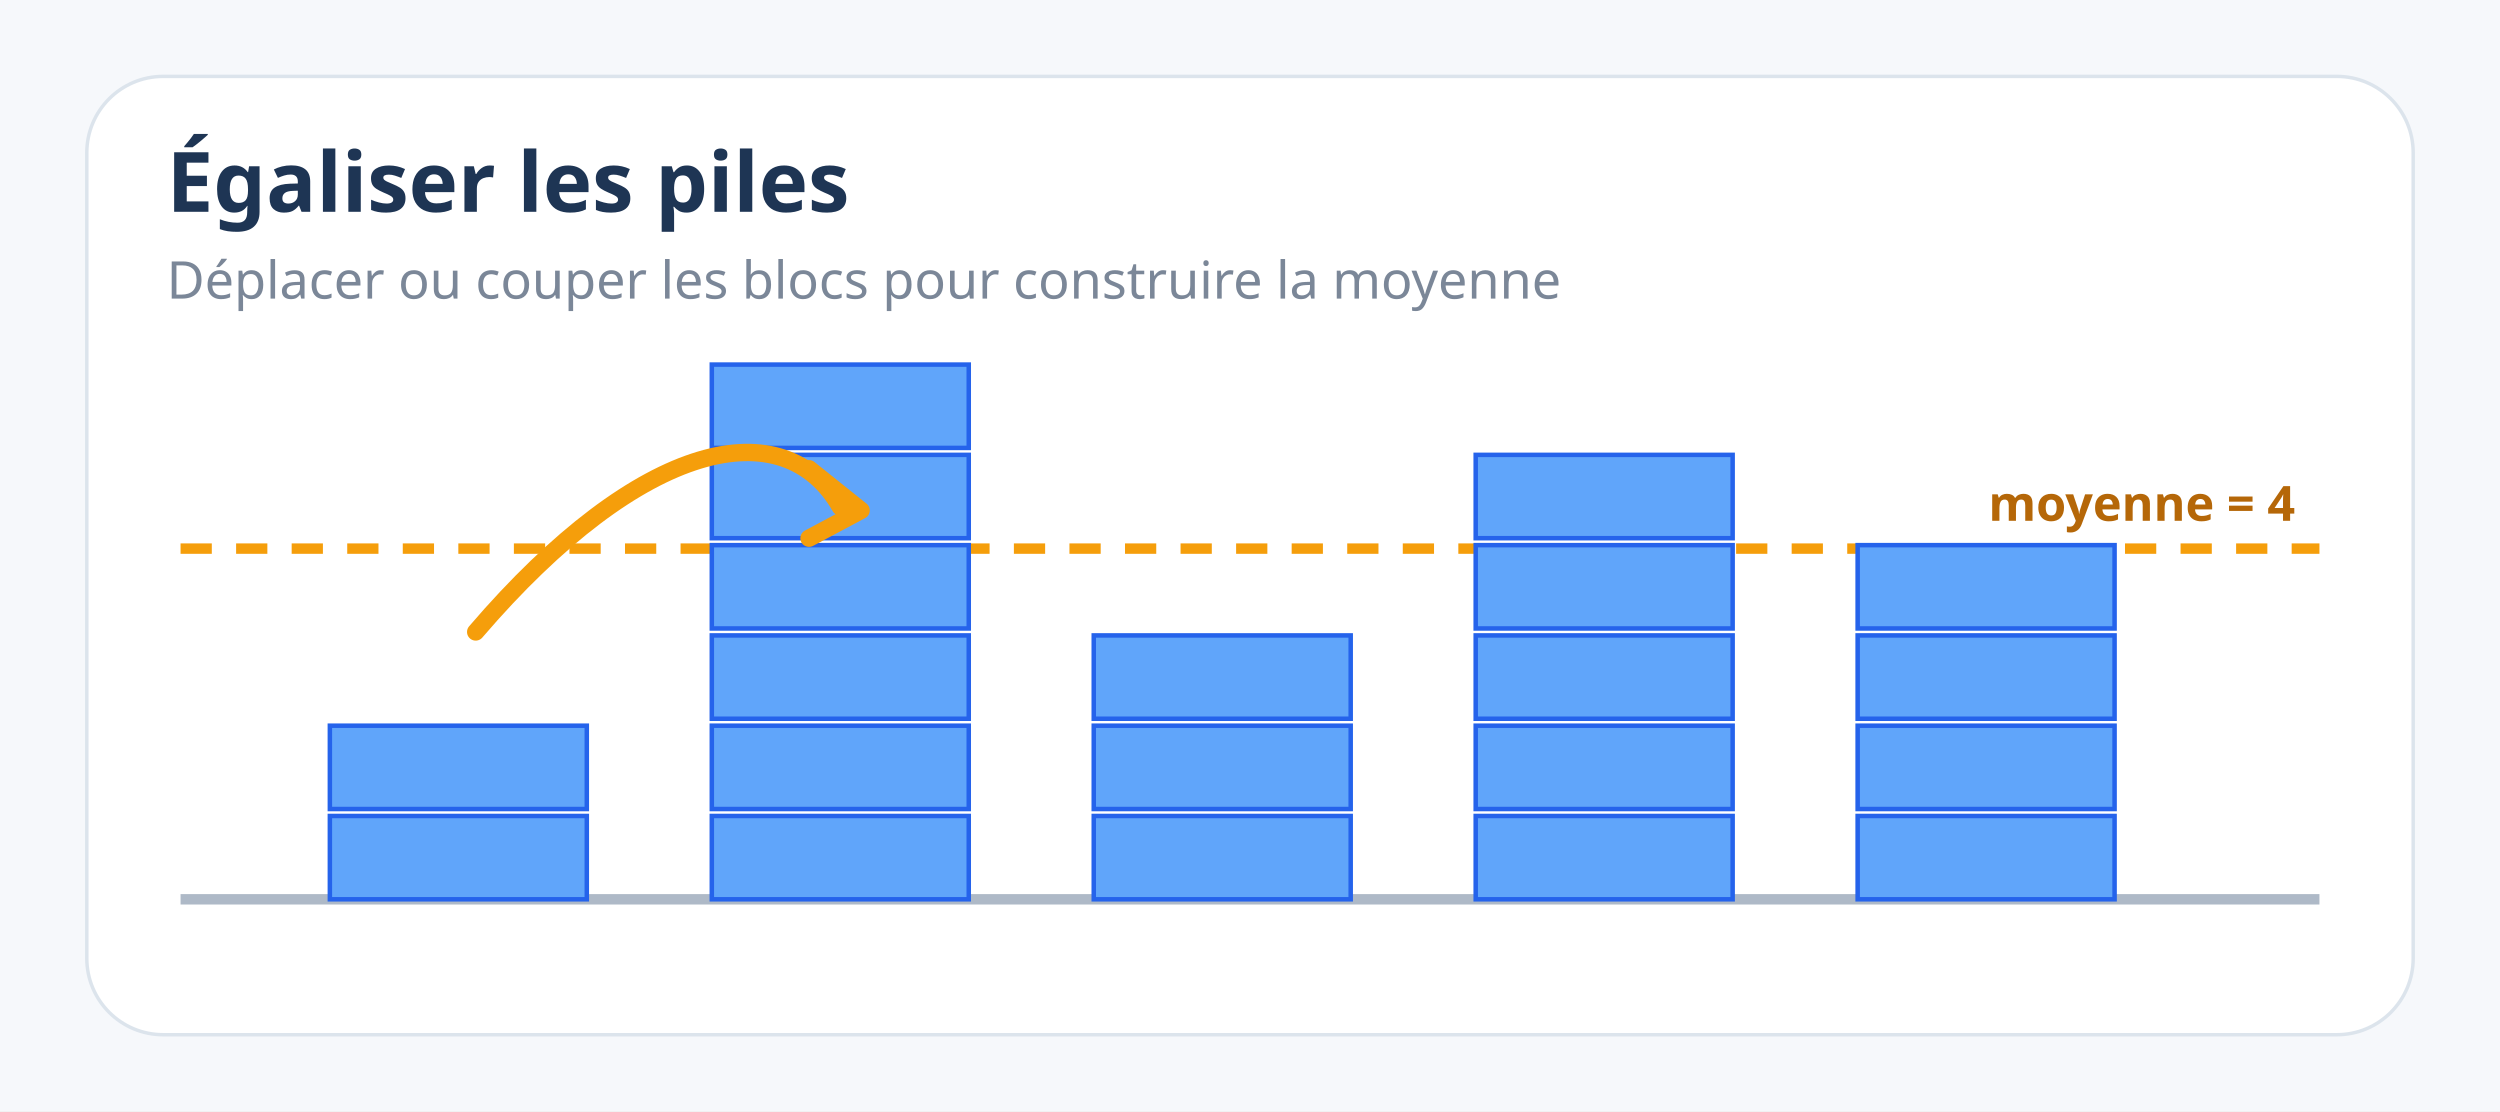
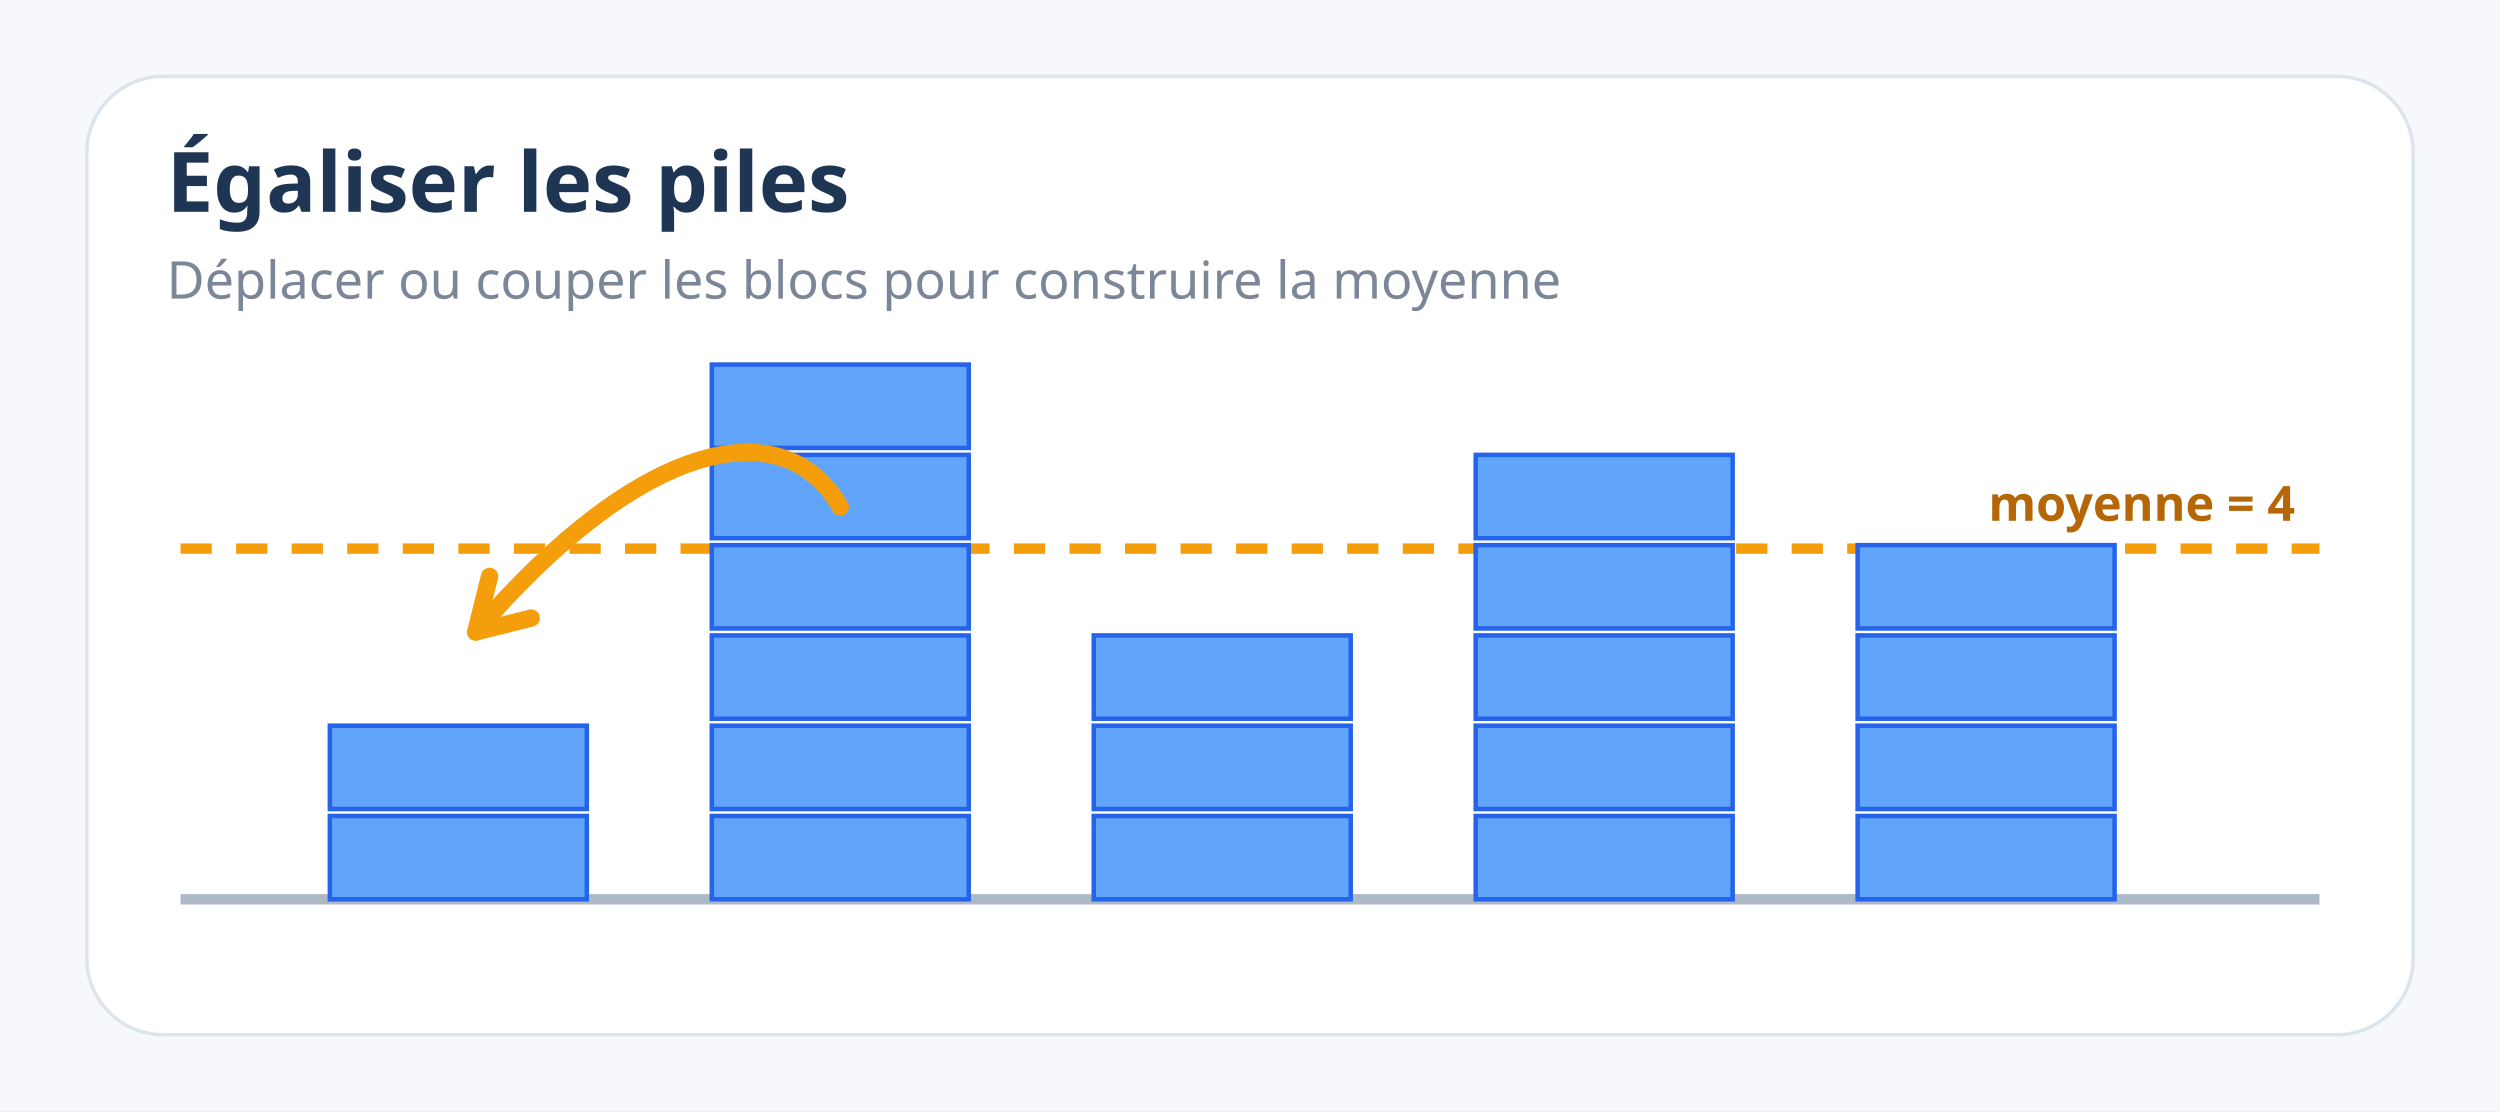
<svg xmlns="http://www.w3.org/2000/svg" viewBox="0 0 720 320">
  <rect width="720" height="320" fill="#f6f8fb" />
  <rect x="25" y="22" width="670" height="276" rx="22" fill="#fff" stroke="#dce4ec" />
  <text x="48" y="61" fill="#1e3554" font-family="system-ui,sans-serif" font-size="24" font-weight="780">Égaliser les piles</text>
  <text x="48" y="86" fill="#7b8798" font-family="system-ui,sans-serif" font-size="15">Déplacer ou couper les blocs pour construire la moyenne</text>
  <line x1="52" y1="259" x2="668" y2="259" stroke="#aeb9c7" stroke-width="3" />
  <line x1="52" y1="158" x2="668" y2="158" stroke="#f59e0b" stroke-width="3" stroke-dasharray="9 7" />
  <text x="661" y="150" fill="#b56708" font-family="system-ui,sans-serif" font-size="14" font-weight="700" text-anchor="end">moyenne = 4</text>
  <g fill="#60a5fa" stroke="#2563eb" stroke-width="1.3">
    <path d="M95 235h74v24H95Zm0-26h74v24H95Z" />
    <path d="M205 235h74v24H205Zm0-26h74v24H205Zm0-26h74v24H205Zm0-26h74v24H205Zm0-26h74v24H205Zm0-26h74v24H205Z" />
    <path d="M315 235h74v24H315Zm0-26h74v24H315Zm0-26h74v24H315Z" />
    <path d="M425 235h74v24H425Zm0-26h74v24H425Zm0-26h74v24H425Zm0-26h74v24H425Zm0-26h74v24H425Z" />
    <path d="M535 235h74v24H535Zm0-26h74v24H535Zm0-26h74v24H535Zm0-26h74v24H535Z" />
  </g>
-   <path d="M137 182C185 126 226 118 242 146" fill="none" stroke="#f59e0b" stroke-width="5" stroke-linecap="round" />
-   <path d="m233 135 15 12-15 8" fill="none" stroke="#f59e0b" stroke-width="5" stroke-linecap="round" stroke-linejoin="round" />
+   <path d="M242 146C226 118 185 126 137 182" fill="none" stroke="#f59e0b" stroke-width="5" stroke-linecap="round" />
+   <path d="m153 178-16 4 4-16" fill="none" stroke="#f59e0b" stroke-width="5" stroke-linecap="round" stroke-linejoin="round" />
</svg>
